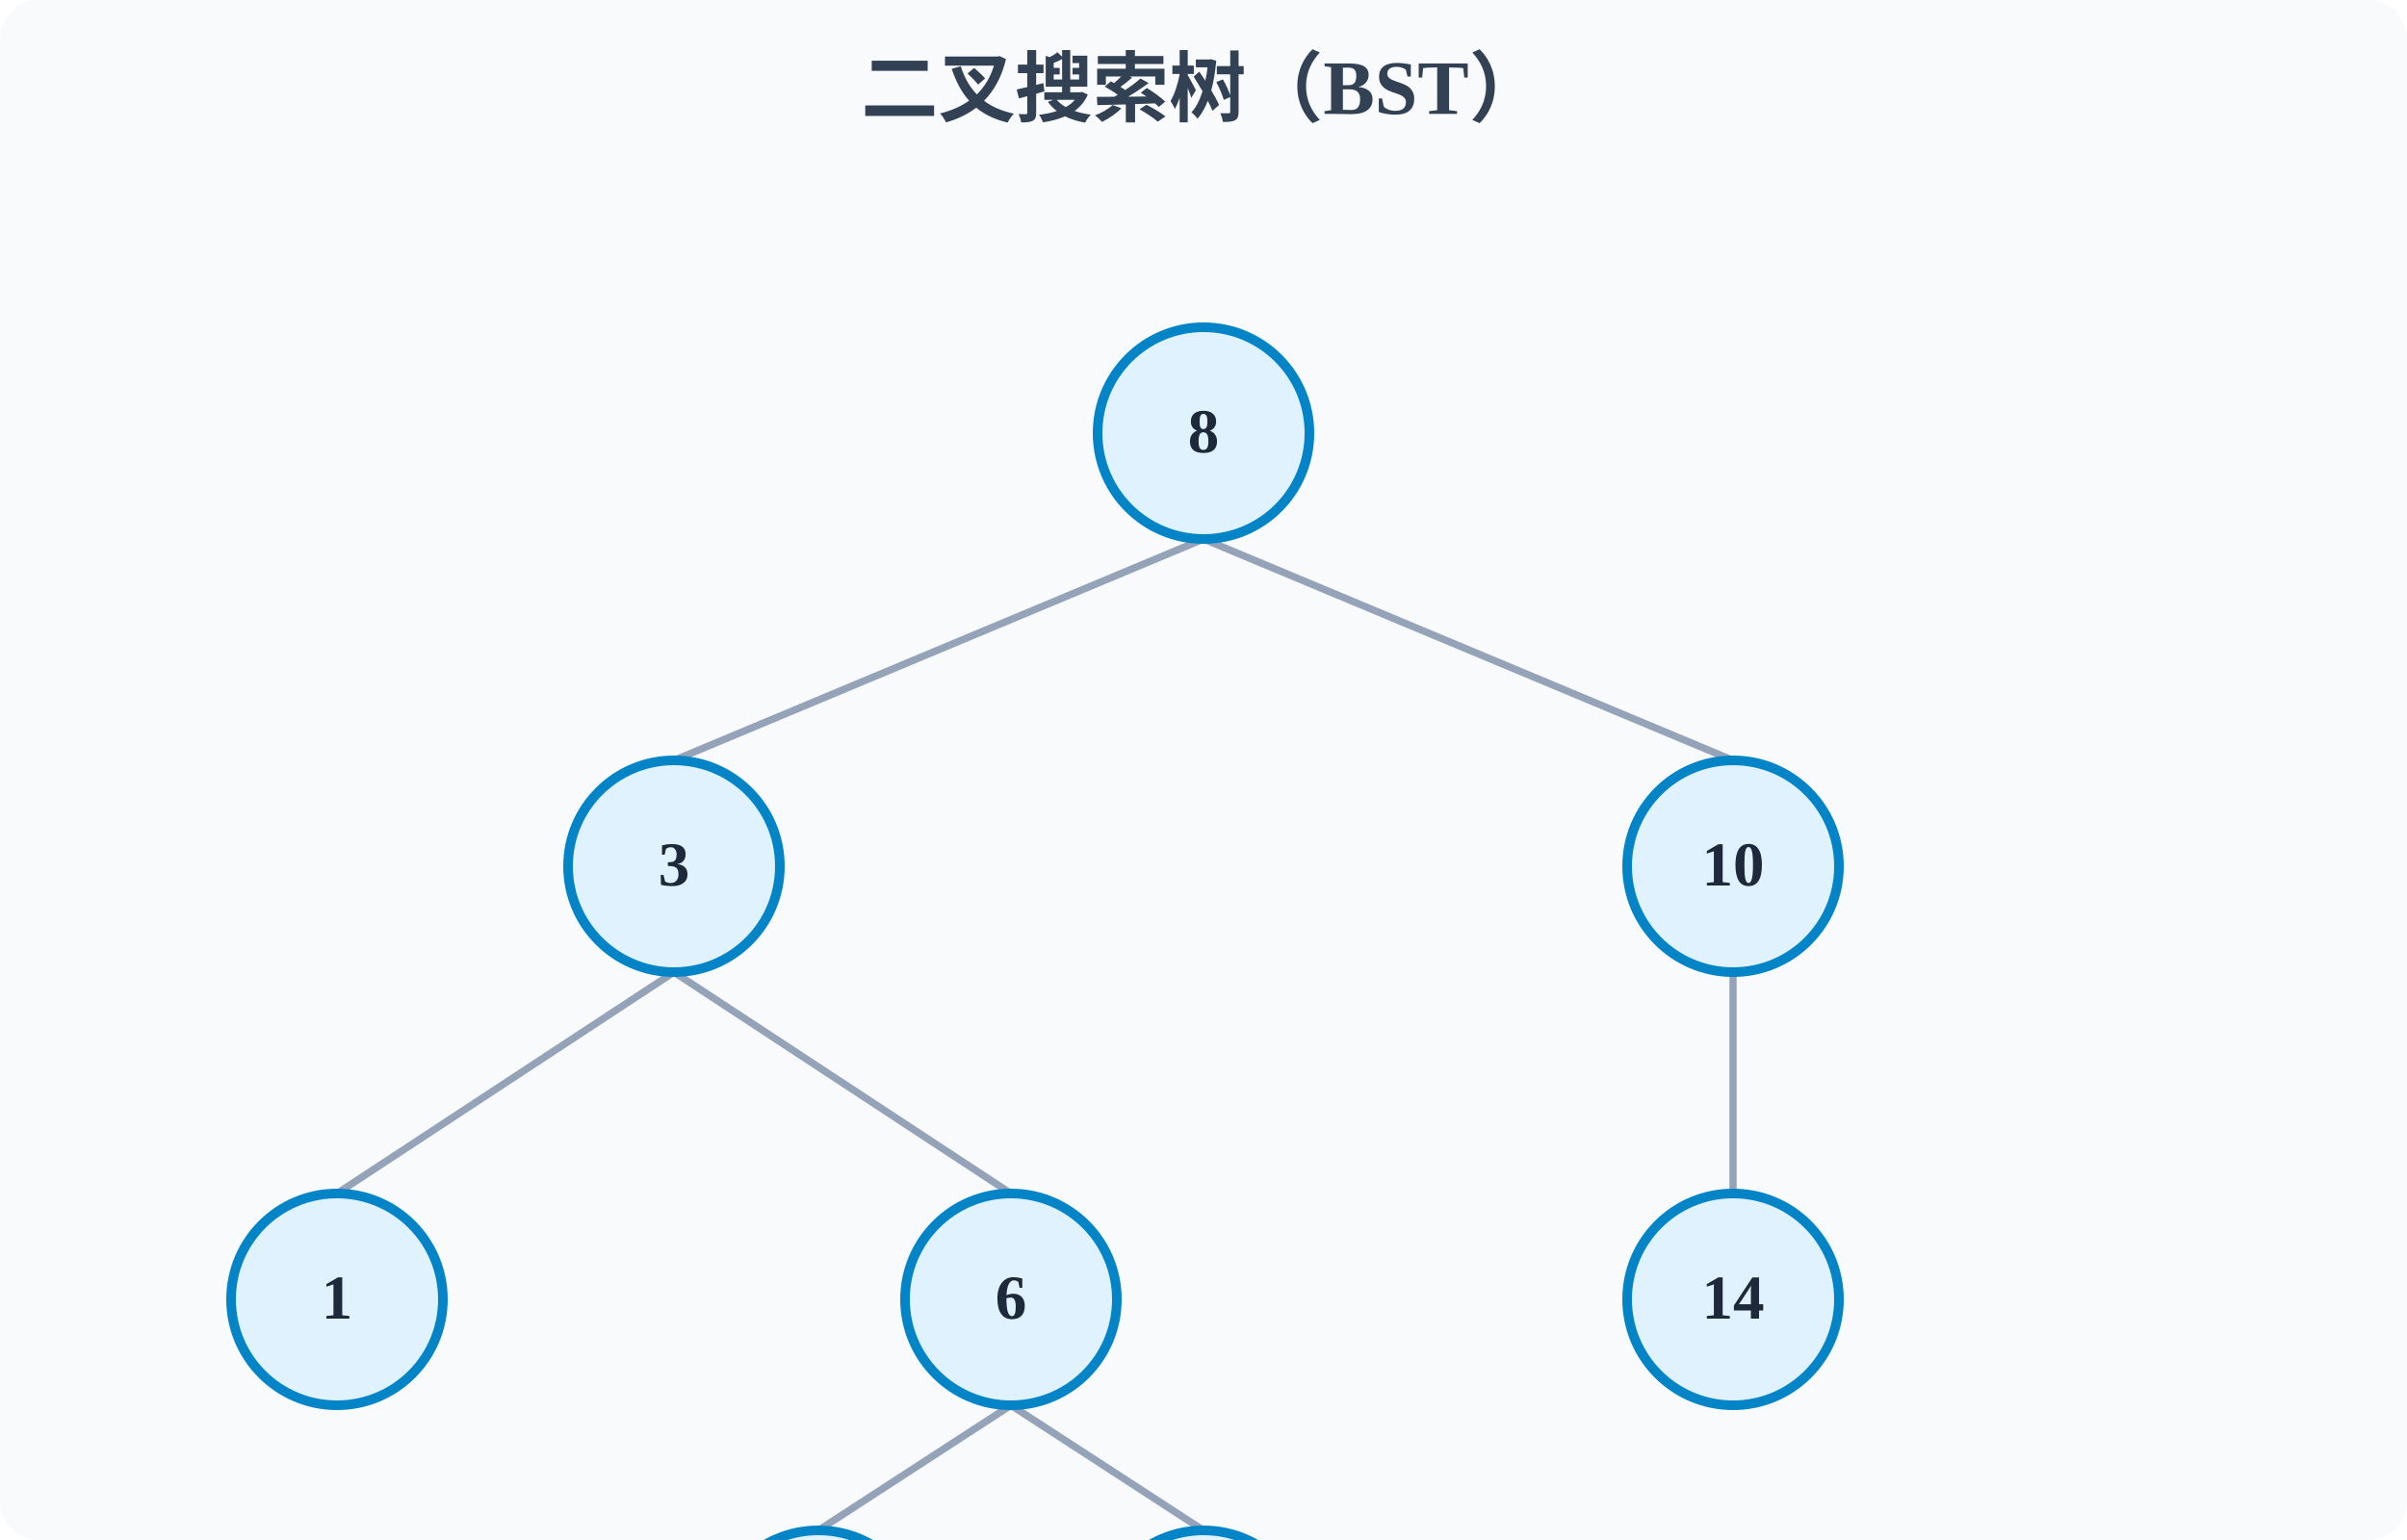
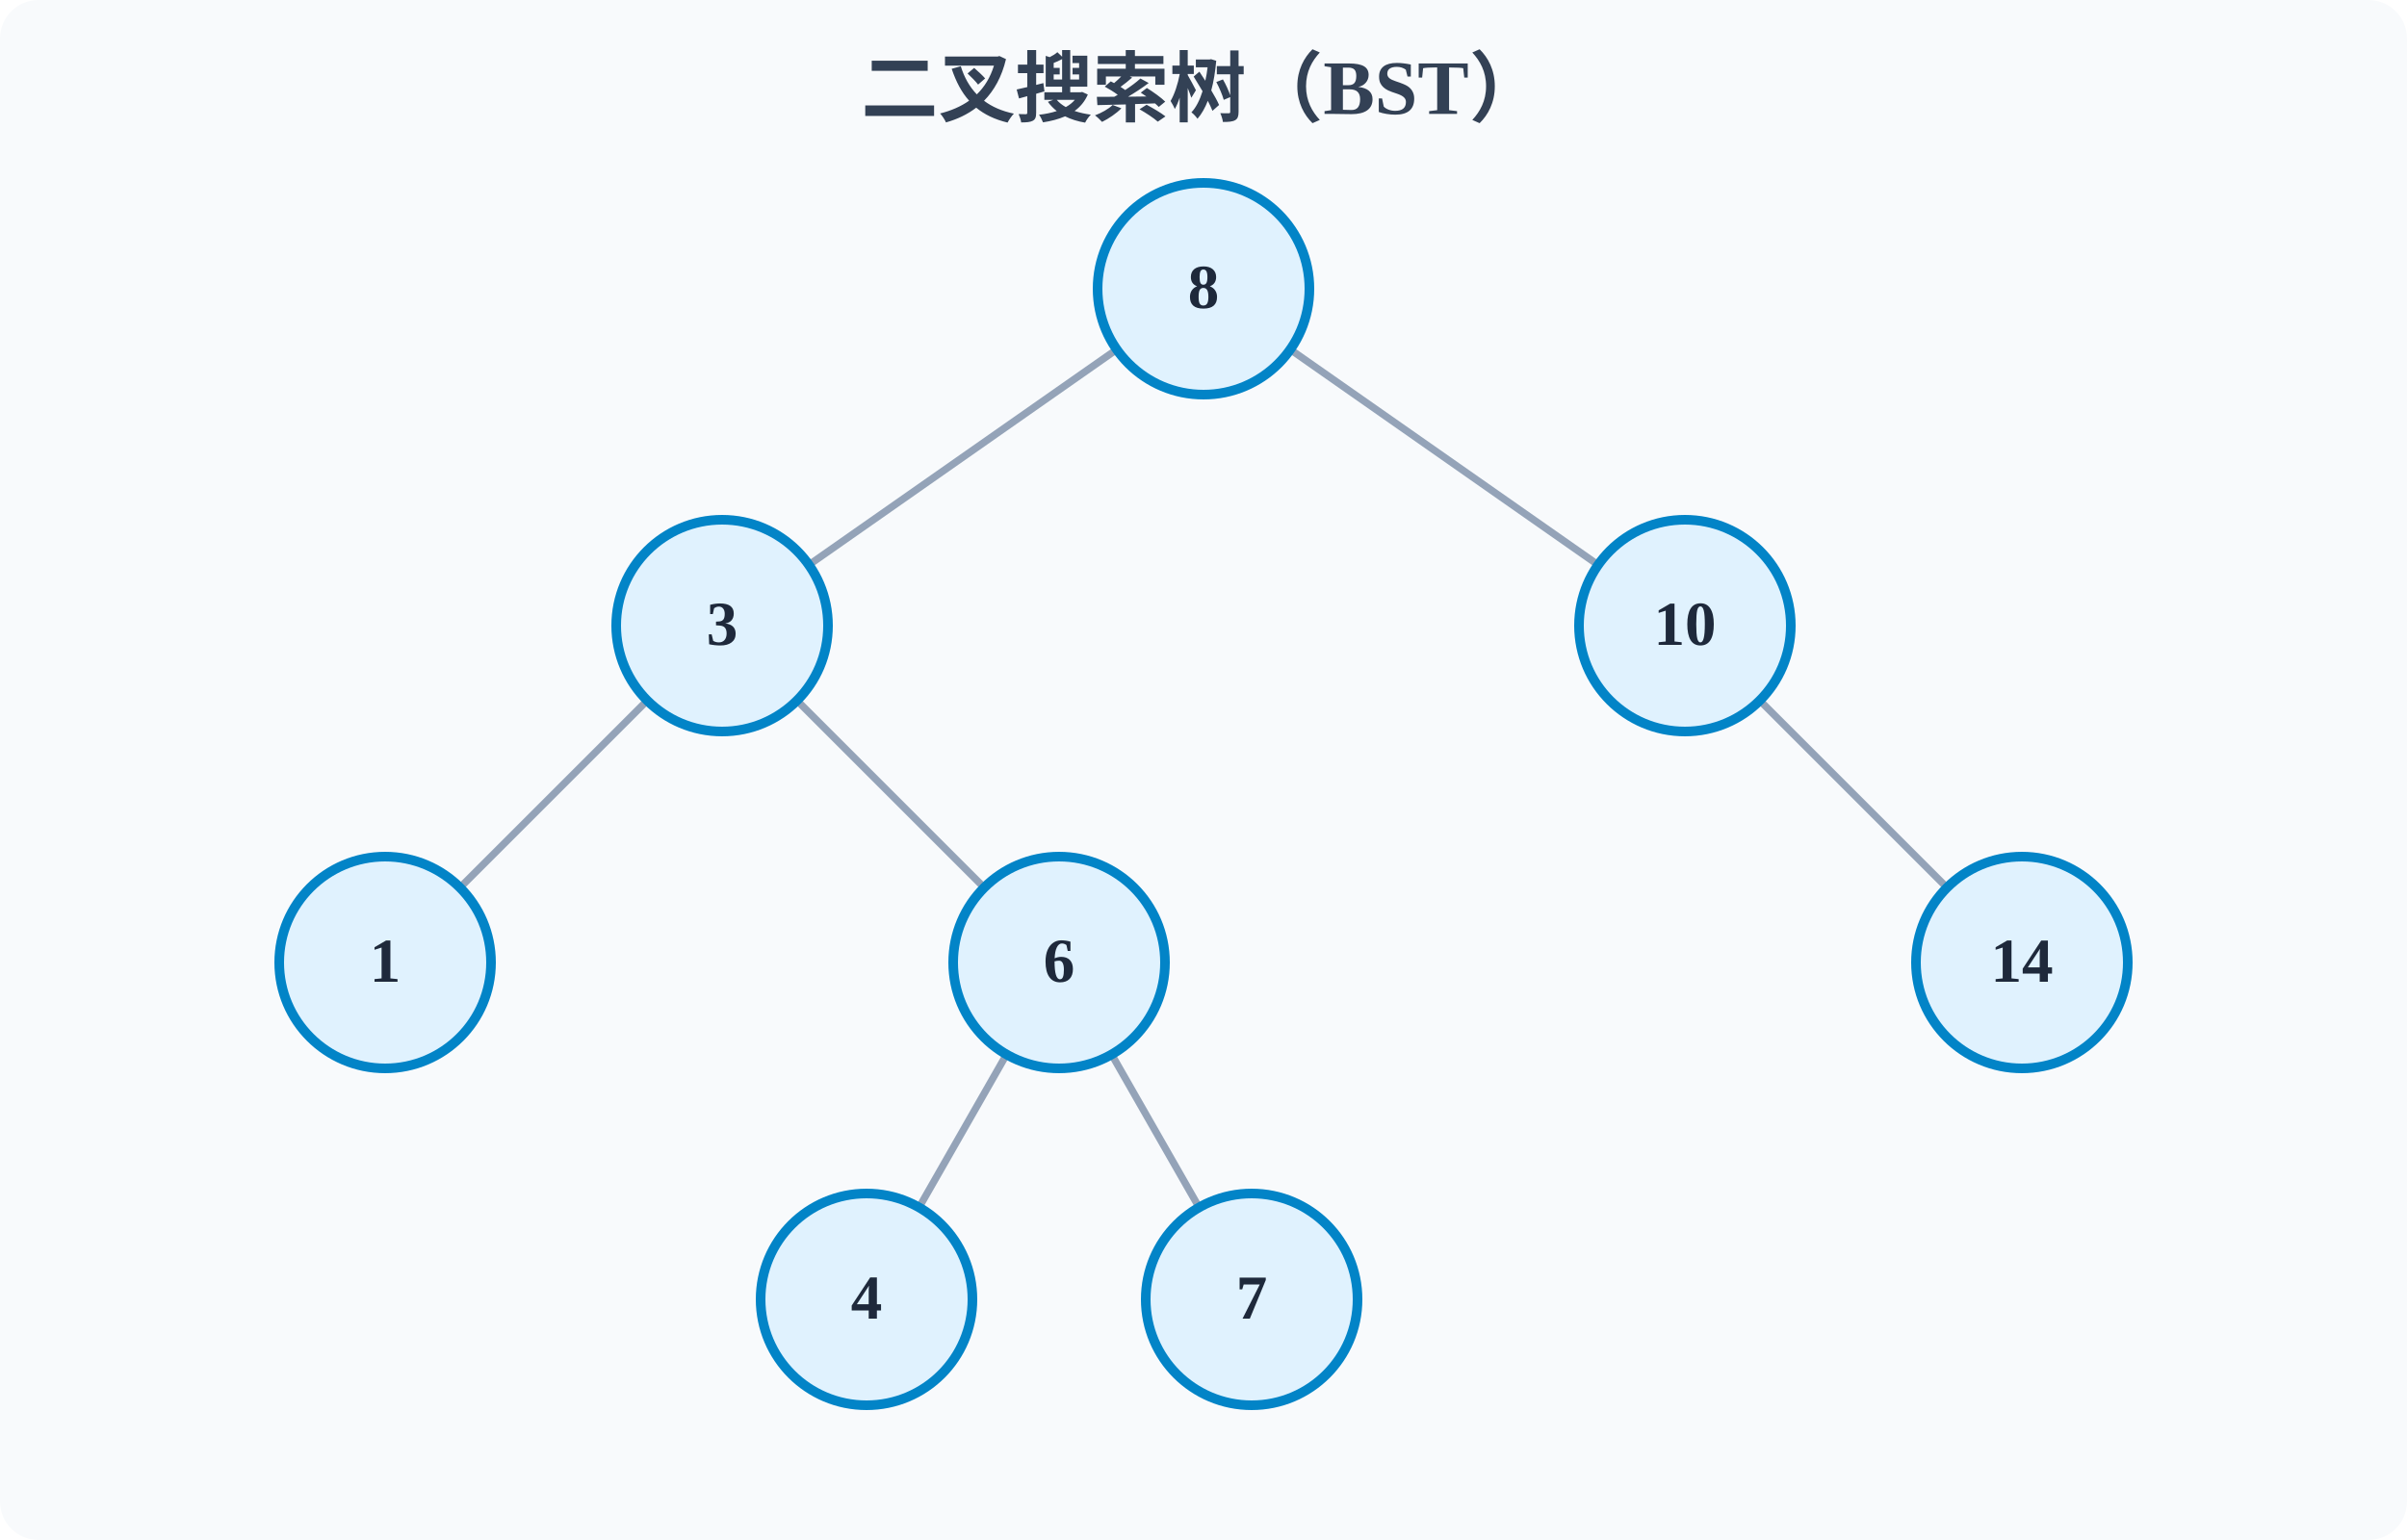
<svg xmlns="http://www.w3.org/2000/svg" viewBox="0 0 500 320" width="100%" height="100%">
  <rect width="500" height="320" fill="#f8fafc" rx="8" />
  <text x="250" y="24" text-anchor="middle" font-size="16" font-weight="bold" fill="#334155">二叉搜索树（BST）</text>
-   <g transform="translate(0, 30)">
-     <line x1="250" y1="82" x2="140" y2="128" stroke="#94a3b8" stroke-width="1.5" />
-     <line x1="250" y1="82" x2="360" y2="128" stroke="#94a3b8" stroke-width="1.5" />
-     <line x1="140" y1="172" x2="70" y2="218" stroke="#94a3b8" stroke-width="1.5" />
-     <line x1="140" y1="172" x2="210" y2="218" stroke="#94a3b8" stroke-width="1.5" />
-     <line x1="360" y1="172" x2="360" y2="218" stroke="#94a3b8" stroke-width="1.5" />
-     <line x1="210" y1="262" x2="170" y2="288" stroke="#94a3b8" stroke-width="1.5" />
-     <line x1="210" y1="262" x2="250" y2="288" stroke="#94a3b8" stroke-width="1.5" />
-     <circle cx="250" cy="60" r="22" fill="#e0f2fe" stroke="#0284c7" stroke-width="2" />
-     <text x="250" y="64" text-anchor="middle" font-size="13" font-weight="bold" fill="#1e293b">8</text>
-     <circle cx="140" cy="150" r="22" fill="#e0f2fe" stroke="#0284c7" stroke-width="2" />
-     <text x="140" y="154" text-anchor="middle" font-size="13" font-weight="bold" fill="#1e293b">3</text>
-     <circle cx="360" cy="150" r="22" fill="#e0f2fe" stroke="#0284c7" stroke-width="2" />
-     <text x="360" y="154" text-anchor="middle" font-size="13" font-weight="bold" fill="#1e293b">10</text>
-     <circle cx="70" cy="240" r="22" fill="#e0f2fe" stroke="#0284c7" stroke-width="2" />
-     <text x="70" y="244" text-anchor="middle" font-size="13" font-weight="bold" fill="#1e293b">1</text>
-     <circle cx="210" cy="240" r="22" fill="#e0f2fe" stroke="#0284c7" stroke-width="2" />
-     <text x="210" y="244" text-anchor="middle" font-size="13" font-weight="bold" fill="#1e293b">6</text>
-     <circle cx="360" cy="240" r="22" fill="#e0f2fe" stroke="#0284c7" stroke-width="2" />
-     <text x="360" y="244" text-anchor="middle" font-size="13" font-weight="bold" fill="#1e293b">14</text>
-     <circle cx="170" cy="310" r="22" fill="#e0f2fe" stroke="#0284c7" stroke-width="2" />
-     <text x="170" y="314" text-anchor="middle" font-size="13" font-weight="bold" fill="#1e293b">4</text>
-     <circle cx="250" cy="310" r="22" fill="#e0f2fe" stroke="#0284c7" stroke-width="2" />
-     <text x="250" y="314" text-anchor="middle" font-size="13" font-weight="bold" fill="#1e293b">7</text>
-   </g>
+   <line x1="250" y1="60" x2="150" y2="130" stroke="#94a3b8" stroke-width="1.5" />
+   <line x1="250" y1="60" x2="350" y2="130" stroke="#94a3b8" stroke-width="1.5" />
+   <line x1="150" y1="130" x2="80" y2="200" stroke="#94a3b8" stroke-width="1.5" />
+   <line x1="150" y1="130" x2="220" y2="200" stroke="#94a3b8" stroke-width="1.5" />
+   <line x1="350" y1="130" x2="420" y2="200" stroke="#94a3b8" stroke-width="1.5" />
+   <line x1="220" y1="200" x2="180" y2="270" stroke="#94a3b8" stroke-width="1.5" />
+   <line x1="220" y1="200" x2="260" y2="270" stroke="#94a3b8" stroke-width="1.5" />
+   <circle cx="250" cy="60" r="22" fill="#e0f2fe" stroke="#0284c7" stroke-width="2" />
+   <text x="250" y="64" text-anchor="middle" font-size="13" font-weight="bold" fill="#1e293b">8</text>
+   <circle cx="150" cy="130" r="22" fill="#e0f2fe" stroke="#0284c7" stroke-width="2" />
+   <text x="150" y="134" text-anchor="middle" font-size="13" font-weight="bold" fill="#1e293b">3</text>
+   <circle cx="350" cy="130" r="22" fill="#e0f2fe" stroke="#0284c7" stroke-width="2" />
+   <text x="350" y="134" text-anchor="middle" font-size="13" font-weight="bold" fill="#1e293b">10</text>
+   <circle cx="80" cy="200" r="22" fill="#e0f2fe" stroke="#0284c7" stroke-width="2" />
+   <text x="80" y="204" text-anchor="middle" font-size="13" font-weight="bold" fill="#1e293b">1</text>
+   <circle cx="220" cy="200" r="22" fill="#e0f2fe" stroke="#0284c7" stroke-width="2" />
+   <text x="220" y="204" text-anchor="middle" font-size="13" font-weight="bold" fill="#1e293b">6</text>
+   <circle cx="420" cy="200" r="22" fill="#e0f2fe" stroke="#0284c7" stroke-width="2" />
+   <text x="420" y="204" text-anchor="middle" font-size="13" font-weight="bold" fill="#1e293b">14</text>
+   <circle cx="180" cy="270" r="22" fill="#e0f2fe" stroke="#0284c7" stroke-width="2" />
+   <text x="180" y="274" text-anchor="middle" font-size="13" font-weight="bold" fill="#1e293b">4</text>
+   <circle cx="260" cy="270" r="22" fill="#e0f2fe" stroke="#0284c7" stroke-width="2" />
+   <text x="260" y="274" text-anchor="middle" font-size="13" font-weight="bold" fill="#1e293b">7</text>
</svg>
